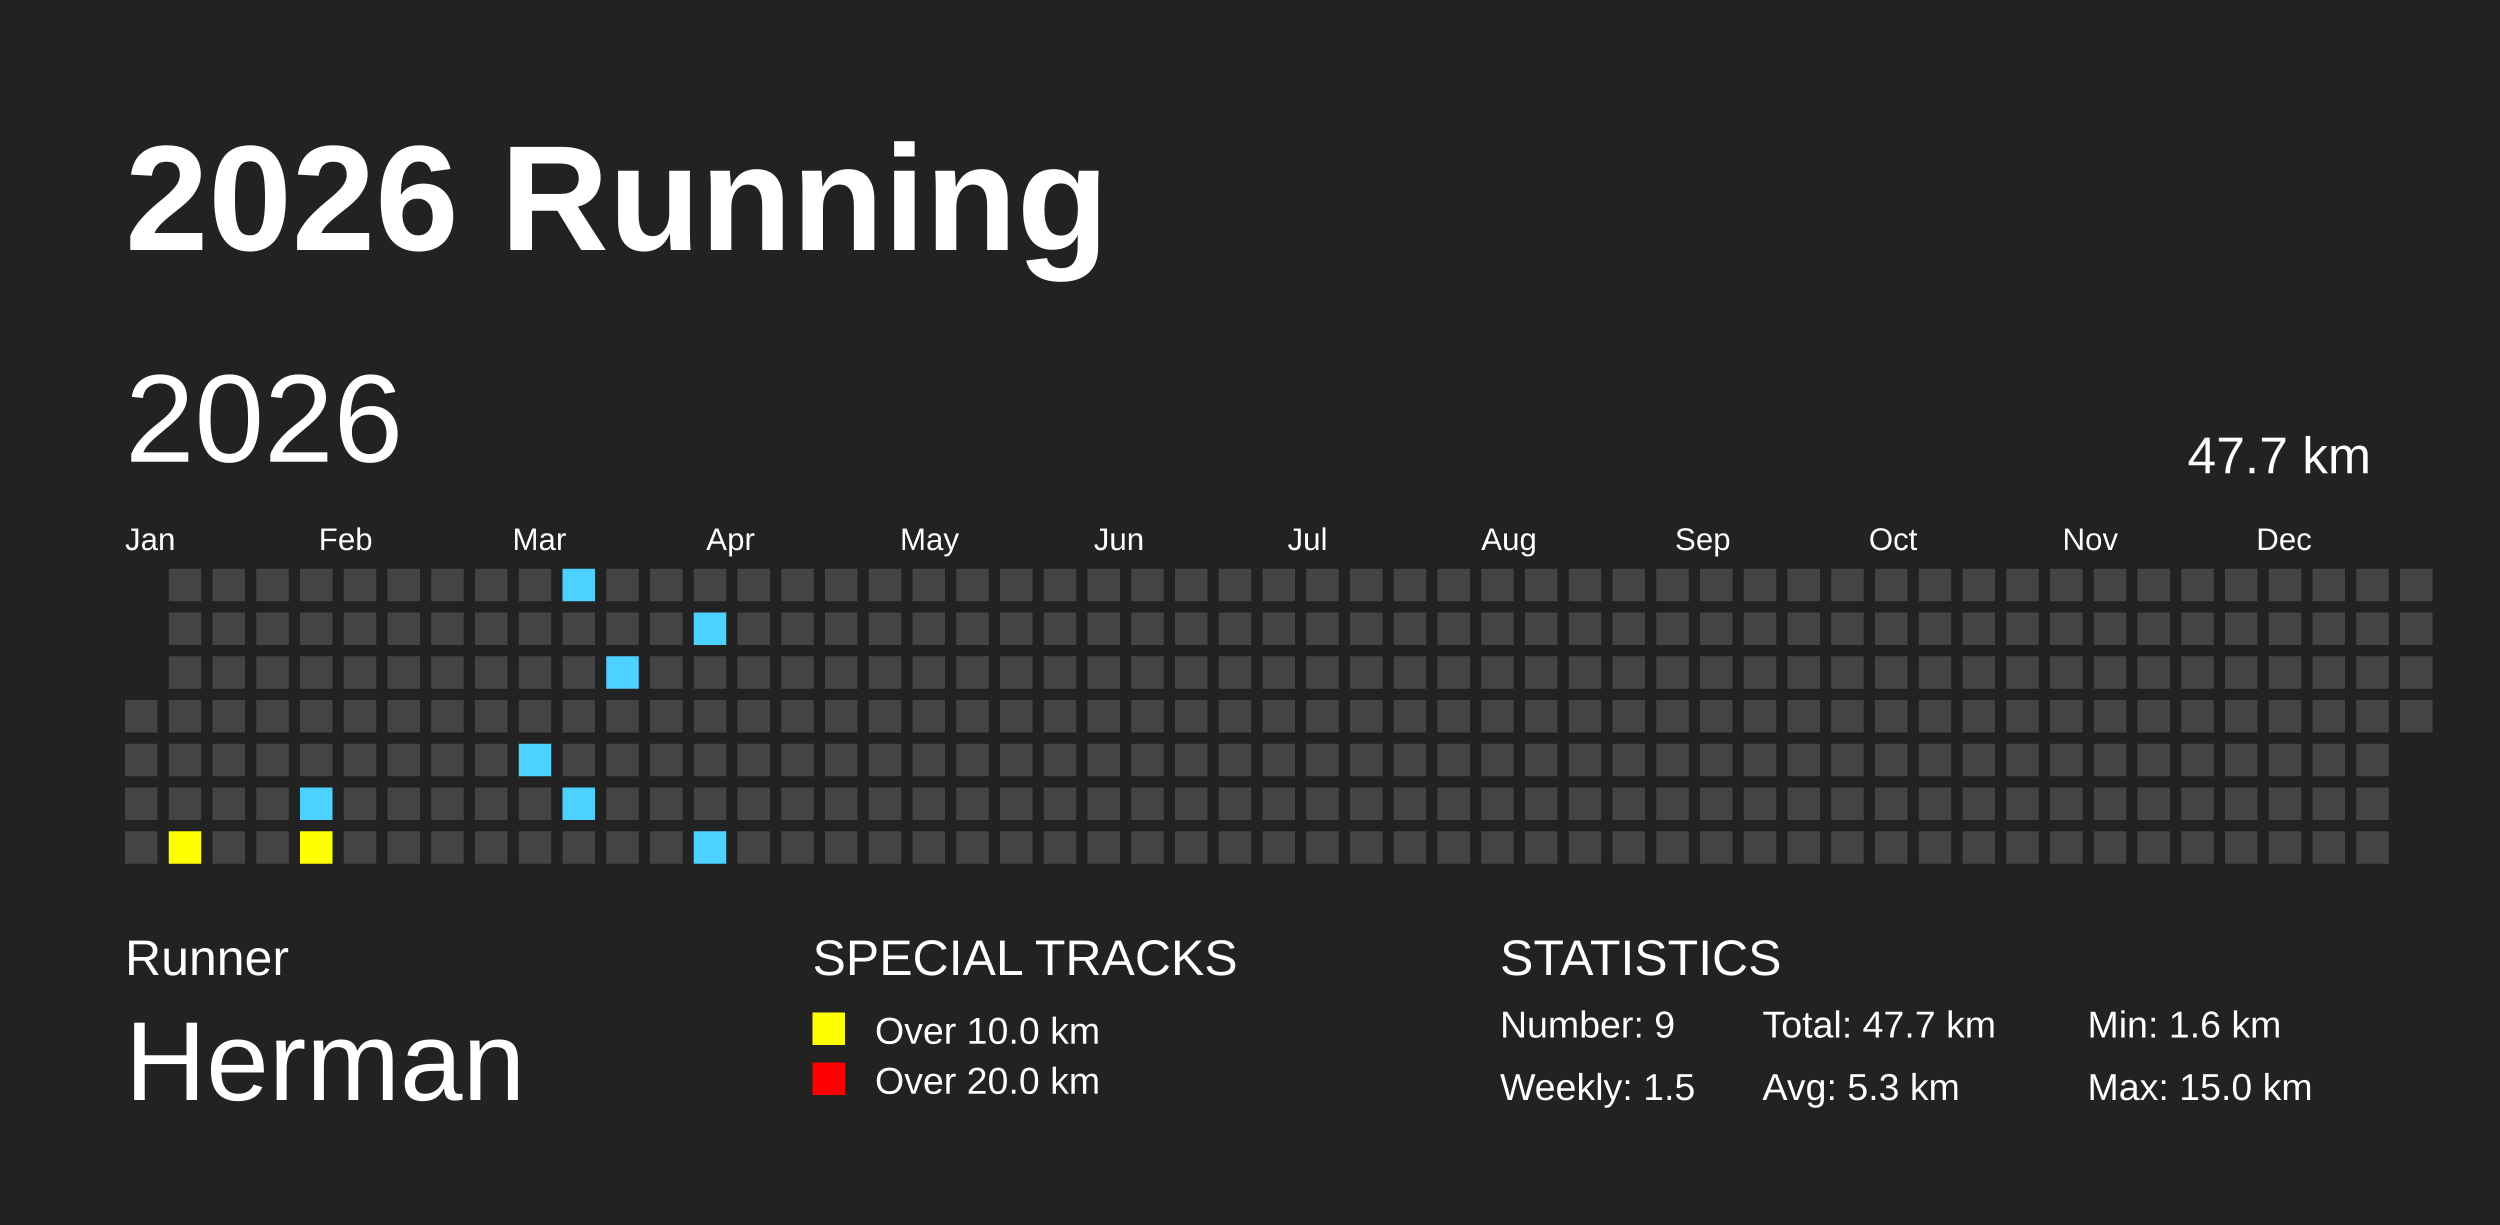
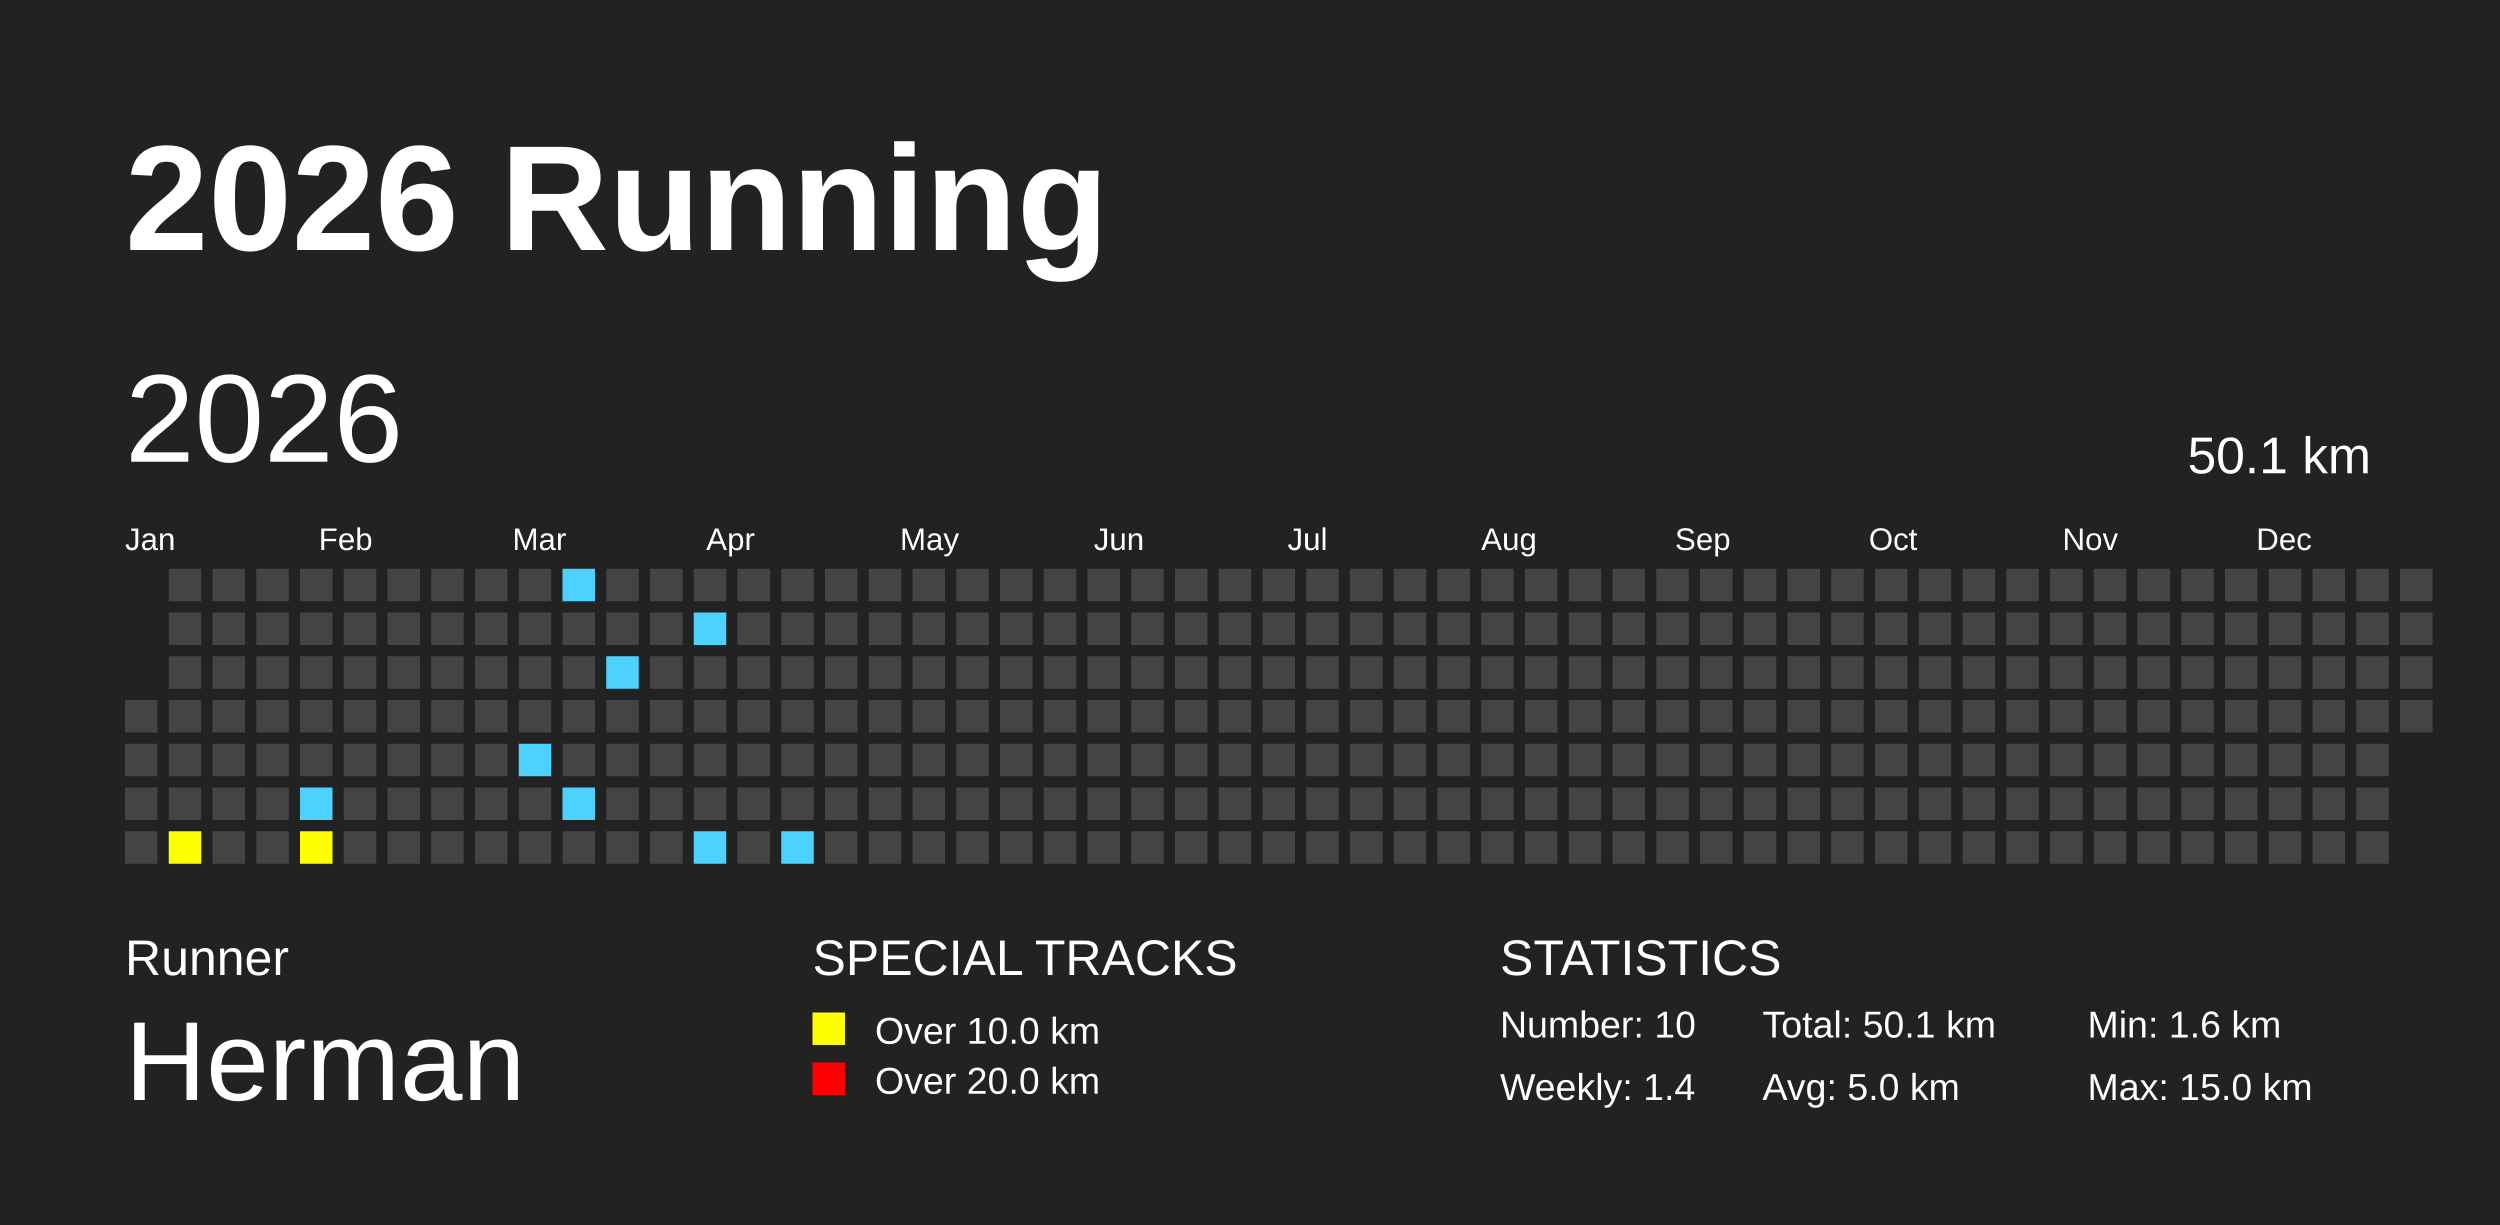
<svg xmlns="http://www.w3.org/2000/svg" baseProfile="full" height="98mm" version="1.1" viewBox="0,0,200,98" width="200mm">
  <defs />
  <rect fill="#222222" height="98" width="200" x="0" y="0" />
  <text fill="#FFFFFF" style="font-size:12px; font-family:Arial; font-weight:bold;" x="10" y="20">2026 Running</text>
  <text fill="#FFFFFF" style="font-size:4px; font-family:Arial" x="10" y="78">Runner</text>
  <text fill="#FFFFFF" style="font-size:9px; font-family:Arial" x="10" y="88">Herman</text>
  <text fill="#FFFFFF" style="font-size:4px; font-family:Arial" x="65" y="78">SPECIAL TRACKS</text>
  <rect fill="yellow" height="2.6" width="2.6" x="65" y="81" />
  <text fill="#FFFFFF" style="font-size:3px; font-family:Arial" x="70" y="83.5">Over 10.0 km</text>
  <rect fill="red" height="2.6" width="2.6" x="65" y="85" />
  <text fill="#FFFFFF" style="font-size:3px; font-family:Arial" x="70" y="87.5">Over 20.0 km</text>
  <text fill="#FFFFFF" style="font-size:4px; font-family:Arial" x="120" y="78">STATISTICS</text>
-   <text fill="#FFFFFF" style="font-size:3px; font-family:Arial" x="120" y="83">Number: 9</text>
-   <text fill="#FFFFFF" style="font-size:3px; font-family:Arial" x="120" y="88">Weekly: 1.5</text>
-   <text fill="#FFFFFF" style="font-size:3px; font-family:Arial" x="141" y="83">Total: 47.7 km</text>
-   <text fill="#FFFFFF" style="font-size:3px; font-family:Arial" x="141" y="88">Avg: 5.3 km</text>
+   <text fill="#FFFFFF" style="font-size:3px; font-family:Arial" x="120" y="83">Number: 10</text>
+   <text fill="#FFFFFF" style="font-size:3px; font-family:Arial" x="120" y="88">Weekly: 1.4</text>
+   <text fill="#FFFFFF" style="font-size:3px; font-family:Arial" x="141" y="83">Total: 50.1 km</text>
+   <text fill="#FFFFFF" style="font-size:3px; font-family:Arial" x="141" y="88">Avg: 5.0 km</text>
  <text fill="#FFFFFF" style="font-size:3px; font-family:Arial" x="167" y="83">Min: 1.6 km</text>
  <text fill="#FFFFFF" style="font-size:3px; font-family:Arial" x="167" y="88">Max: 15.0 km</text>
  <text dominant-baseline="hanging" fill="#FFFFFF" style="font-size:10.0px; font-family:Arial;" x="10" y="30">2026</text>
-   <text dominant-baseline="hanging" fill="#FFFFFF" style="font-size:4.125px; font-family:Arial;" x="175" y="35">47.7 km</text>
+   <text dominant-baseline="hanging" fill="#FFFFFF" style="font-size:4.125px; font-family:Arial;" x="175" y="35">50.1 km</text>
  <text fill="#FFFFFF" style="font-size:2.5px; font-family:Arial" x="10.0" y="44">Jan</text>
  <text fill="#FFFFFF" style="font-size:2.5px; font-family:Arial" x="25.5" y="44">Feb</text>
  <text fill="#FFFFFF" style="font-size:2.5px; font-family:Arial" x="41.0" y="44">Mar</text>
  <text fill="#FFFFFF" style="font-size:2.5px; font-family:Arial" x="56.5" y="44">Apr</text>
  <text fill="#FFFFFF" style="font-size:2.5px; font-family:Arial" x="72.0" y="44">May</text>
  <text fill="#FFFFFF" style="font-size:2.5px; font-family:Arial" x="87.5" y="44">Jun</text>
  <text fill="#FFFFFF" style="font-size:2.5px; font-family:Arial" x="103.0" y="44">Jul</text>
  <text fill="#FFFFFF" style="font-size:2.5px; font-family:Arial" x="118.5" y="44">Aug</text>
  <text fill="#FFFFFF" style="font-size:2.5px; font-family:Arial" x="134.0" y="44">Sep</text>
  <text fill="#FFFFFF" style="font-size:2.5px; font-family:Arial" x="149.5" y="44">Oct</text>
  <text fill="#FFFFFF" style="font-size:2.5px; font-family:Arial" x="165.0" y="44">Nov</text>
  <text fill="#FFFFFF" style="font-size:2.5px; font-family:Arial" x="180.5" y="44">Dec</text>
  <rect fill="#444444" height="2.6" width="2.6" x="10.0" y="56.0" />
  <rect fill="#444444" height="2.6" width="2.6" x="10.0" y="59.5" />
  <rect fill="#444444" height="2.6" width="2.6" x="10.0" y="63.0" />
  <rect fill="#444444" height="2.6" width="2.6" x="10.0" y="66.5" />
  <rect fill="#444444" height="2.6" width="2.6" x="13.5" y="45.5" />
  <rect fill="#444444" height="2.6" width="2.6" x="13.5" y="49.0" />
  <rect fill="#444444" height="2.6" width="2.6" x="13.5" y="52.5" />
  <rect fill="#444444" height="2.6" width="2.6" x="13.5" y="56.0" />
  <rect fill="#444444" height="2.6" width="2.6" x="13.5" y="59.5" />
  <rect fill="#444444" height="2.6" width="2.6" x="13.5" y="63.0" />
  <rect fill="yellow" height="2.6" width="2.6" x="13.5" y="66.5" />
  <rect fill="#444444" height="2.6" width="2.6" x="17.0" y="45.5" />
  <rect fill="#444444" height="2.6" width="2.6" x="17.0" y="49.0" />
  <rect fill="#444444" height="2.6" width="2.6" x="17.0" y="52.5" />
  <rect fill="#444444" height="2.6" width="2.6" x="17.0" y="56.0" />
  <rect fill="#444444" height="2.6" width="2.6" x="17.0" y="59.5" />
  <rect fill="#444444" height="2.6" width="2.6" x="17.0" y="63.0" />
  <rect fill="#444444" height="2.6" width="2.6" x="17.0" y="66.5" />
  <rect fill="#444444" height="2.6" width="2.6" x="20.5" y="45.5" />
  <rect fill="#444444" height="2.6" width="2.6" x="20.5" y="49.0" />
  <rect fill="#444444" height="2.6" width="2.6" x="20.5" y="52.5" />
  <rect fill="#444444" height="2.6" width="2.6" x="20.5" y="56.0" />
  <rect fill="#444444" height="2.6" width="2.6" x="20.5" y="59.5" />
  <rect fill="#444444" height="2.6" width="2.6" x="20.5" y="63.0" />
  <rect fill="#444444" height="2.6" width="2.6" x="20.5" y="66.5" />
  <rect fill="#444444" height="2.6" width="2.6" x="24.0" y="45.5" />
  <rect fill="#444444" height="2.6" width="2.6" x="24.0" y="49.0" />
  <rect fill="#444444" height="2.6" width="2.6" x="24.0" y="52.5" />
  <rect fill="#444444" height="2.6" width="2.6" x="24.0" y="56.0" />
  <rect fill="#444444" height="2.6" width="2.6" x="24.0" y="59.5" />
  <rect fill="#4DD2FF" height="2.6" width="2.6" x="24.0" y="63.0" />
  <rect fill="yellow" height="2.6" width="2.6" x="24.0" y="66.5" />
  <rect fill="#444444" height="2.6" width="2.6" x="27.5" y="45.5" />
  <rect fill="#444444" height="2.6" width="2.6" x="27.5" y="49.0" />
  <rect fill="#444444" height="2.6" width="2.6" x="27.5" y="52.5" />
  <rect fill="#444444" height="2.6" width="2.6" x="27.5" y="56.0" />
  <rect fill="#444444" height="2.6" width="2.6" x="27.5" y="59.5" />
  <rect fill="#444444" height="2.6" width="2.6" x="27.5" y="63.0" />
  <rect fill="#444444" height="2.6" width="2.6" x="27.5" y="66.5" />
  <rect fill="#444444" height="2.6" width="2.6" x="31.0" y="45.5" />
  <rect fill="#444444" height="2.6" width="2.6" x="31.0" y="49.0" />
  <rect fill="#444444" height="2.6" width="2.6" x="31.0" y="52.5" />
  <rect fill="#444444" height="2.6" width="2.6" x="31.0" y="56.0" />
  <rect fill="#444444" height="2.6" width="2.6" x="31.0" y="59.5" />
  <rect fill="#444444" height="2.6" width="2.6" x="31.0" y="63.0" />
  <rect fill="#444444" height="2.6" width="2.6" x="31.0" y="66.5" />
  <rect fill="#444444" height="2.6" width="2.6" x="34.5" y="45.5" />
  <rect fill="#444444" height="2.6" width="2.6" x="34.5" y="49.0" />
  <rect fill="#444444" height="2.6" width="2.6" x="34.5" y="52.5" />
  <rect fill="#444444" height="2.6" width="2.6" x="34.5" y="56.0" />
  <rect fill="#444444" height="2.6" width="2.6" x="34.5" y="59.5" />
  <rect fill="#444444" height="2.6" width="2.6" x="34.5" y="63.0" />
  <rect fill="#444444" height="2.6" width="2.6" x="34.5" y="66.5" />
  <rect fill="#444444" height="2.6" width="2.6" x="38.0" y="45.5" />
  <rect fill="#444444" height="2.6" width="2.6" x="38.0" y="49.0" />
  <rect fill="#444444" height="2.6" width="2.6" x="38.0" y="52.5" />
  <rect fill="#444444" height="2.6" width="2.6" x="38.0" y="56.0" />
  <rect fill="#444444" height="2.6" width="2.6" x="38.0" y="59.5" />
  <rect fill="#444444" height="2.6" width="2.6" x="38.0" y="63.0" />
  <rect fill="#444444" height="2.6" width="2.6" x="38.0" y="66.5" />
  <rect fill="#444444" height="2.6" width="2.6" x="41.5" y="45.5" />
  <rect fill="#444444" height="2.6" width="2.6" x="41.5" y="49.0" />
  <rect fill="#444444" height="2.6" width="2.6" x="41.5" y="52.5" />
  <rect fill="#444444" height="2.6" width="2.6" x="41.5" y="56.0" />
  <rect fill="#4DD2FF" height="2.6" width="2.6" x="41.5" y="59.5" />
  <rect fill="#444444" height="2.6" width="2.6" x="41.5" y="63.0" />
  <rect fill="#444444" height="2.6" width="2.6" x="41.5" y="66.5" />
  <rect fill="#4DD2FF" height="2.6" width="2.6" x="45.0" y="45.5" />
  <rect fill="#444444" height="2.6" width="2.6" x="45.0" y="49.0" />
  <rect fill="#444444" height="2.6" width="2.6" x="45.0" y="52.5" />
  <rect fill="#444444" height="2.6" width="2.6" x="45.0" y="56.0" />
  <rect fill="#444444" height="2.6" width="2.6" x="45.0" y="59.5" />
  <rect fill="#4DD2FF" height="2.6" width="2.6" x="45.0" y="63.0" />
  <rect fill="#444444" height="2.6" width="2.6" x="45.0" y="66.5" />
  <rect fill="#444444" height="2.6" width="2.6" x="48.5" y="45.5" />
  <rect fill="#444444" height="2.6" width="2.6" x="48.5" y="49.0" />
  <rect fill="#4DD2FF" height="2.6" width="2.6" x="48.5" y="52.5" />
  <rect fill="#444444" height="2.6" width="2.6" x="48.5" y="56.0" />
  <rect fill="#444444" height="2.6" width="2.6" x="48.5" y="59.5" />
  <rect fill="#444444" height="2.6" width="2.6" x="48.5" y="63.0" />
  <rect fill="#444444" height="2.6" width="2.6" x="48.5" y="66.5" />
  <rect fill="#444444" height="2.6" width="2.6" x="52.0" y="45.5" />
  <rect fill="#444444" height="2.6" width="2.6" x="52.0" y="49.0" />
  <rect fill="#444444" height="2.6" width="2.6" x="52.0" y="52.5" />
  <rect fill="#444444" height="2.6" width="2.6" x="52.0" y="56.0" />
  <rect fill="#444444" height="2.6" width="2.6" x="52.0" y="59.5" />
  <rect fill="#444444" height="2.6" width="2.6" x="52.0" y="63.0" />
  <rect fill="#444444" height="2.6" width="2.6" x="52.0" y="66.5" />
  <rect fill="#444444" height="2.6" width="2.6" x="55.5" y="45.5" />
  <rect fill="#4DD2FF" height="2.6" width="2.6" x="55.5" y="49.0" />
  <rect fill="#444444" height="2.6" width="2.6" x="55.5" y="52.5" />
  <rect fill="#444444" height="2.6" width="2.6" x="55.5" y="56.0" />
  <rect fill="#444444" height="2.6" width="2.6" x="55.5" y="59.5" />
  <rect fill="#444444" height="2.6" width="2.6" x="55.5" y="63.0" />
  <rect fill="#4DD2FF" height="2.6" width="2.6" x="55.5" y="66.5" />
  <rect fill="#444444" height="2.6" width="2.6" x="59.0" y="45.5" />
  <rect fill="#444444" height="2.6" width="2.6" x="59.0" y="49.0" />
  <rect fill="#444444" height="2.6" width="2.6" x="59.0" y="52.5" />
  <rect fill="#444444" height="2.6" width="2.6" x="59.0" y="56.0" />
  <rect fill="#444444" height="2.6" width="2.6" x="59.0" y="59.5" />
  <rect fill="#444444" height="2.6" width="2.6" x="59.0" y="63.0" />
  <rect fill="#444444" height="2.6" width="2.6" x="59.0" y="66.5" />
  <rect fill="#444444" height="2.6" width="2.6" x="62.5" y="45.5" />
  <rect fill="#444444" height="2.6" width="2.6" x="62.5" y="49.0" />
  <rect fill="#444444" height="2.6" width="2.6" x="62.5" y="52.5" />
  <rect fill="#444444" height="2.6" width="2.6" x="62.5" y="56.0" />
  <rect fill="#444444" height="2.6" width="2.6" x="62.5" y="59.5" />
  <rect fill="#444444" height="2.6" width="2.6" x="62.5" y="63.0" />
-   <rect fill="#444444" height="2.6" width="2.6" x="62.5" y="66.5" />
+   <rect fill="#4DD2FF" height="2.6" width="2.6" x="62.5" y="66.5" />
  <rect fill="#444444" height="2.6" width="2.6" x="66.0" y="45.5" />
  <rect fill="#444444" height="2.6" width="2.6" x="66.0" y="49.0" />
  <rect fill="#444444" height="2.6" width="2.6" x="66.0" y="52.5" />
  <rect fill="#444444" height="2.6" width="2.6" x="66.0" y="56.0" />
  <rect fill="#444444" height="2.6" width="2.6" x="66.0" y="59.5" />
  <rect fill="#444444" height="2.6" width="2.6" x="66.0" y="63.0" />
  <rect fill="#444444" height="2.6" width="2.6" x="66.0" y="66.5" />
  <rect fill="#444444" height="2.6" width="2.6" x="69.5" y="45.5" />
  <rect fill="#444444" height="2.6" width="2.6" x="69.5" y="49.0" />
  <rect fill="#444444" height="2.6" width="2.6" x="69.5" y="52.5" />
  <rect fill="#444444" height="2.6" width="2.6" x="69.5" y="56.0" />
  <rect fill="#444444" height="2.6" width="2.6" x="69.5" y="59.5" />
  <rect fill="#444444" height="2.6" width="2.6" x="69.5" y="63.0" />
  <rect fill="#444444" height="2.6" width="2.6" x="69.5" y="66.5" />
  <rect fill="#444444" height="2.6" width="2.6" x="73.0" y="45.5" />
  <rect fill="#444444" height="2.6" width="2.6" x="73.0" y="49.0" />
  <rect fill="#444444" height="2.6" width="2.6" x="73.0" y="52.5" />
  <rect fill="#444444" height="2.6" width="2.6" x="73.0" y="56.0" />
  <rect fill="#444444" height="2.6" width="2.6" x="73.0" y="59.5" />
  <rect fill="#444444" height="2.6" width="2.6" x="73.0" y="63.0" />
  <rect fill="#444444" height="2.6" width="2.6" x="73.0" y="66.5" />
  <rect fill="#444444" height="2.6" width="2.6" x="76.5" y="45.5" />
  <rect fill="#444444" height="2.6" width="2.6" x="76.5" y="49.0" />
  <rect fill="#444444" height="2.6" width="2.6" x="76.5" y="52.5" />
  <rect fill="#444444" height="2.6" width="2.6" x="76.5" y="56.0" />
  <rect fill="#444444" height="2.6" width="2.6" x="76.5" y="59.5" />
  <rect fill="#444444" height="2.6" width="2.6" x="76.5" y="63.0" />
  <rect fill="#444444" height="2.6" width="2.6" x="76.5" y="66.5" />
  <rect fill="#444444" height="2.6" width="2.6" x="80.0" y="45.5" />
  <rect fill="#444444" height="2.6" width="2.6" x="80.0" y="49.0" />
  <rect fill="#444444" height="2.6" width="2.6" x="80.0" y="52.5" />
  <rect fill="#444444" height="2.6" width="2.6" x="80.0" y="56.0" />
  <rect fill="#444444" height="2.6" width="2.6" x="80.0" y="59.5" />
  <rect fill="#444444" height="2.6" width="2.6" x="80.0" y="63.0" />
  <rect fill="#444444" height="2.6" width="2.6" x="80.0" y="66.5" />
  <rect fill="#444444" height="2.6" width="2.6" x="83.5" y="45.5" />
  <rect fill="#444444" height="2.6" width="2.6" x="83.5" y="49.0" />
  <rect fill="#444444" height="2.6" width="2.6" x="83.5" y="52.5" />
  <rect fill="#444444" height="2.6" width="2.6" x="83.5" y="56.0" />
  <rect fill="#444444" height="2.6" width="2.6" x="83.5" y="59.5" />
  <rect fill="#444444" height="2.6" width="2.6" x="83.5" y="63.0" />
  <rect fill="#444444" height="2.6" width="2.6" x="83.5" y="66.5" />
  <rect fill="#444444" height="2.6" width="2.6" x="87.0" y="45.5" />
  <rect fill="#444444" height="2.6" width="2.6" x="87.0" y="49.0" />
  <rect fill="#444444" height="2.6" width="2.6" x="87.0" y="52.5" />
  <rect fill="#444444" height="2.6" width="2.6" x="87.0" y="56.0" />
  <rect fill="#444444" height="2.6" width="2.6" x="87.0" y="59.5" />
  <rect fill="#444444" height="2.6" width="2.6" x="87.0" y="63.0" />
  <rect fill="#444444" height="2.6" width="2.6" x="87.0" y="66.5" />
  <rect fill="#444444" height="2.6" width="2.6" x="90.5" y="45.5" />
  <rect fill="#444444" height="2.6" width="2.6" x="90.5" y="49.0" />
  <rect fill="#444444" height="2.6" width="2.6" x="90.5" y="52.5" />
  <rect fill="#444444" height="2.6" width="2.6" x="90.5" y="56.0" />
  <rect fill="#444444" height="2.6" width="2.6" x="90.5" y="59.5" />
  <rect fill="#444444" height="2.6" width="2.6" x="90.5" y="63.0" />
  <rect fill="#444444" height="2.6" width="2.6" x="90.5" y="66.5" />
  <rect fill="#444444" height="2.6" width="2.6" x="94.0" y="45.5" />
  <rect fill="#444444" height="2.6" width="2.6" x="94.0" y="49.0" />
  <rect fill="#444444" height="2.6" width="2.6" x="94.0" y="52.5" />
  <rect fill="#444444" height="2.6" width="2.6" x="94.0" y="56.0" />
  <rect fill="#444444" height="2.6" width="2.6" x="94.0" y="59.5" />
  <rect fill="#444444" height="2.6" width="2.6" x="94.0" y="63.0" />
  <rect fill="#444444" height="2.6" width="2.6" x="94.0" y="66.5" />
  <rect fill="#444444" height="2.6" width="2.6" x="97.5" y="45.5" />
  <rect fill="#444444" height="2.6" width="2.6" x="97.5" y="49.0" />
  <rect fill="#444444" height="2.6" width="2.6" x="97.5" y="52.5" />
  <rect fill="#444444" height="2.6" width="2.6" x="97.5" y="56.0" />
  <rect fill="#444444" height="2.6" width="2.6" x="97.5" y="59.5" />
  <rect fill="#444444" height="2.6" width="2.6" x="97.5" y="63.0" />
  <rect fill="#444444" height="2.6" width="2.6" x="97.5" y="66.5" />
  <rect fill="#444444" height="2.6" width="2.6" x="101.0" y="45.5" />
  <rect fill="#444444" height="2.6" width="2.6" x="101.0" y="49.0" />
  <rect fill="#444444" height="2.6" width="2.6" x="101.0" y="52.5" />
  <rect fill="#444444" height="2.6" width="2.6" x="101.0" y="56.0" />
  <rect fill="#444444" height="2.6" width="2.6" x="101.0" y="59.5" />
  <rect fill="#444444" height="2.6" width="2.6" x="101.0" y="63.0" />
  <rect fill="#444444" height="2.6" width="2.6" x="101.0" y="66.5" />
  <rect fill="#444444" height="2.6" width="2.6" x="104.5" y="45.5" />
  <rect fill="#444444" height="2.6" width="2.6" x="104.5" y="49.0" />
  <rect fill="#444444" height="2.6" width="2.6" x="104.5" y="52.5" />
  <rect fill="#444444" height="2.6" width="2.6" x="104.5" y="56.0" />
  <rect fill="#444444" height="2.6" width="2.6" x="104.5" y="59.5" />
  <rect fill="#444444" height="2.6" width="2.6" x="104.5" y="63.0" />
  <rect fill="#444444" height="2.6" width="2.6" x="104.5" y="66.5" />
  <rect fill="#444444" height="2.6" width="2.6" x="108.0" y="45.5" />
  <rect fill="#444444" height="2.6" width="2.6" x="108.0" y="49.0" />
  <rect fill="#444444" height="2.6" width="2.6" x="108.0" y="52.5" />
  <rect fill="#444444" height="2.6" width="2.6" x="108.0" y="56.0" />
  <rect fill="#444444" height="2.6" width="2.6" x="108.0" y="59.5" />
  <rect fill="#444444" height="2.6" width="2.6" x="108.0" y="63.0" />
  <rect fill="#444444" height="2.6" width="2.6" x="108.0" y="66.5" />
  <rect fill="#444444" height="2.6" width="2.6" x="111.5" y="45.5" />
  <rect fill="#444444" height="2.6" width="2.6" x="111.5" y="49.0" />
  <rect fill="#444444" height="2.6" width="2.6" x="111.5" y="52.5" />
  <rect fill="#444444" height="2.6" width="2.6" x="111.5" y="56.0" />
  <rect fill="#444444" height="2.6" width="2.6" x="111.5" y="59.5" />
  <rect fill="#444444" height="2.6" width="2.6" x="111.5" y="63.0" />
  <rect fill="#444444" height="2.6" width="2.6" x="111.5" y="66.5" />
  <rect fill="#444444" height="2.6" width="2.6" x="115.0" y="45.5" />
  <rect fill="#444444" height="2.6" width="2.6" x="115.0" y="49.0" />
  <rect fill="#444444" height="2.6" width="2.6" x="115.0" y="52.5" />
  <rect fill="#444444" height="2.6" width="2.6" x="115.0" y="56.0" />
  <rect fill="#444444" height="2.6" width="2.6" x="115.0" y="59.5" />
  <rect fill="#444444" height="2.6" width="2.6" x="115.0" y="63.0" />
  <rect fill="#444444" height="2.6" width="2.6" x="115.0" y="66.5" />
  <rect fill="#444444" height="2.6" width="2.6" x="118.5" y="45.5" />
  <rect fill="#444444" height="2.6" width="2.6" x="118.5" y="49.0" />
  <rect fill="#444444" height="2.6" width="2.6" x="118.5" y="52.5" />
  <rect fill="#444444" height="2.6" width="2.6" x="118.5" y="56.0" />
  <rect fill="#444444" height="2.6" width="2.6" x="118.5" y="59.5" />
  <rect fill="#444444" height="2.6" width="2.6" x="118.5" y="63.0" />
  <rect fill="#444444" height="2.6" width="2.6" x="118.5" y="66.5" />
  <rect fill="#444444" height="2.6" width="2.6" x="122.0" y="45.5" />
  <rect fill="#444444" height="2.6" width="2.6" x="122.0" y="49.0" />
  <rect fill="#444444" height="2.6" width="2.6" x="122.0" y="52.5" />
  <rect fill="#444444" height="2.6" width="2.6" x="122.0" y="56.0" />
  <rect fill="#444444" height="2.6" width="2.6" x="122.0" y="59.5" />
  <rect fill="#444444" height="2.6" width="2.6" x="122.0" y="63.0" />
  <rect fill="#444444" height="2.6" width="2.6" x="122.0" y="66.5" />
  <rect fill="#444444" height="2.6" width="2.6" x="125.5" y="45.5" />
  <rect fill="#444444" height="2.6" width="2.6" x="125.5" y="49.0" />
  <rect fill="#444444" height="2.6" width="2.6" x="125.5" y="52.5" />
  <rect fill="#444444" height="2.6" width="2.6" x="125.5" y="56.0" />
  <rect fill="#444444" height="2.6" width="2.6" x="125.5" y="59.5" />
  <rect fill="#444444" height="2.6" width="2.6" x="125.5" y="63.0" />
  <rect fill="#444444" height="2.6" width="2.6" x="125.5" y="66.5" />
  <rect fill="#444444" height="2.6" width="2.6" x="129.0" y="45.5" />
  <rect fill="#444444" height="2.6" width="2.6" x="129.0" y="49.0" />
  <rect fill="#444444" height="2.6" width="2.6" x="129.0" y="52.5" />
  <rect fill="#444444" height="2.6" width="2.6" x="129.0" y="56.0" />
  <rect fill="#444444" height="2.6" width="2.6" x="129.0" y="59.5" />
  <rect fill="#444444" height="2.6" width="2.6" x="129.0" y="63.0" />
  <rect fill="#444444" height="2.6" width="2.6" x="129.0" y="66.5" />
  <rect fill="#444444" height="2.6" width="2.6" x="132.5" y="45.5" />
  <rect fill="#444444" height="2.6" width="2.6" x="132.5" y="49.0" />
  <rect fill="#444444" height="2.6" width="2.6" x="132.5" y="52.5" />
  <rect fill="#444444" height="2.6" width="2.6" x="132.5" y="56.0" />
  <rect fill="#444444" height="2.6" width="2.6" x="132.5" y="59.5" />
  <rect fill="#444444" height="2.6" width="2.6" x="132.5" y="63.0" />
  <rect fill="#444444" height="2.6" width="2.6" x="132.5" y="66.5" />
  <rect fill="#444444" height="2.6" width="2.6" x="136.0" y="45.5" />
  <rect fill="#444444" height="2.6" width="2.6" x="136.0" y="49.0" />
  <rect fill="#444444" height="2.6" width="2.6" x="136.0" y="52.5" />
  <rect fill="#444444" height="2.6" width="2.6" x="136.0" y="56.0" />
  <rect fill="#444444" height="2.6" width="2.6" x="136.0" y="59.5" />
  <rect fill="#444444" height="2.6" width="2.6" x="136.0" y="63.0" />
  <rect fill="#444444" height="2.6" width="2.6" x="136.0" y="66.5" />
  <rect fill="#444444" height="2.6" width="2.6" x="139.5" y="45.5" />
  <rect fill="#444444" height="2.6" width="2.6" x="139.5" y="49.0" />
  <rect fill="#444444" height="2.6" width="2.6" x="139.5" y="52.5" />
  <rect fill="#444444" height="2.6" width="2.6" x="139.5" y="56.0" />
  <rect fill="#444444" height="2.6" width="2.6" x="139.5" y="59.5" />
  <rect fill="#444444" height="2.6" width="2.6" x="139.5" y="63.0" />
  <rect fill="#444444" height="2.6" width="2.6" x="139.5" y="66.5" />
  <rect fill="#444444" height="2.6" width="2.6" x="143.0" y="45.5" />
  <rect fill="#444444" height="2.6" width="2.6" x="143.0" y="49.0" />
  <rect fill="#444444" height="2.6" width="2.6" x="143.0" y="52.5" />
  <rect fill="#444444" height="2.6" width="2.6" x="143.0" y="56.0" />
  <rect fill="#444444" height="2.6" width="2.6" x="143.0" y="59.5" />
  <rect fill="#444444" height="2.6" width="2.6" x="143.0" y="63.0" />
  <rect fill="#444444" height="2.6" width="2.6" x="143.0" y="66.5" />
  <rect fill="#444444" height="2.6" width="2.6" x="146.5" y="45.5" />
  <rect fill="#444444" height="2.6" width="2.6" x="146.5" y="49.0" />
  <rect fill="#444444" height="2.6" width="2.6" x="146.5" y="52.5" />
  <rect fill="#444444" height="2.6" width="2.6" x="146.5" y="56.0" />
  <rect fill="#444444" height="2.6" width="2.6" x="146.5" y="59.5" />
  <rect fill="#444444" height="2.6" width="2.6" x="146.5" y="63.0" />
  <rect fill="#444444" height="2.6" width="2.6" x="146.5" y="66.5" />
  <rect fill="#444444" height="2.6" width="2.6" x="150.0" y="45.5" />
  <rect fill="#444444" height="2.6" width="2.6" x="150.0" y="49.0" />
  <rect fill="#444444" height="2.6" width="2.6" x="150.0" y="52.5" />
  <rect fill="#444444" height="2.6" width="2.6" x="150.0" y="56.0" />
  <rect fill="#444444" height="2.6" width="2.6" x="150.0" y="59.5" />
  <rect fill="#444444" height="2.6" width="2.6" x="150.0" y="63.0" />
  <rect fill="#444444" height="2.6" width="2.6" x="150.0" y="66.5" />
  <rect fill="#444444" height="2.6" width="2.6" x="153.5" y="45.5" />
  <rect fill="#444444" height="2.6" width="2.6" x="153.5" y="49.0" />
  <rect fill="#444444" height="2.6" width="2.6" x="153.5" y="52.5" />
  <rect fill="#444444" height="2.6" width="2.6" x="153.5" y="56.0" />
  <rect fill="#444444" height="2.6" width="2.6" x="153.5" y="59.5" />
  <rect fill="#444444" height="2.6" width="2.6" x="153.5" y="63.0" />
  <rect fill="#444444" height="2.6" width="2.6" x="153.5" y="66.5" />
  <rect fill="#444444" height="2.6" width="2.6" x="157.0" y="45.5" />
  <rect fill="#444444" height="2.6" width="2.6" x="157.0" y="49.0" />
  <rect fill="#444444" height="2.6" width="2.6" x="157.0" y="52.5" />
  <rect fill="#444444" height="2.6" width="2.6" x="157.0" y="56.0" />
  <rect fill="#444444" height="2.6" width="2.6" x="157.0" y="59.5" />
  <rect fill="#444444" height="2.6" width="2.6" x="157.0" y="63.0" />
  <rect fill="#444444" height="2.6" width="2.6" x="157.0" y="66.5" />
  <rect fill="#444444" height="2.6" width="2.6" x="160.5" y="45.5" />
  <rect fill="#444444" height="2.6" width="2.6" x="160.5" y="49.0" />
  <rect fill="#444444" height="2.6" width="2.6" x="160.5" y="52.5" />
  <rect fill="#444444" height="2.6" width="2.6" x="160.5" y="56.0" />
  <rect fill="#444444" height="2.6" width="2.6" x="160.5" y="59.5" />
  <rect fill="#444444" height="2.6" width="2.6" x="160.5" y="63.0" />
  <rect fill="#444444" height="2.6" width="2.6" x="160.5" y="66.5" />
  <rect fill="#444444" height="2.6" width="2.6" x="164.0" y="45.5" />
  <rect fill="#444444" height="2.6" width="2.6" x="164.0" y="49.0" />
  <rect fill="#444444" height="2.6" width="2.6" x="164.0" y="52.5" />
  <rect fill="#444444" height="2.6" width="2.6" x="164.0" y="56.0" />
  <rect fill="#444444" height="2.6" width="2.6" x="164.0" y="59.5" />
  <rect fill="#444444" height="2.6" width="2.6" x="164.0" y="63.0" />
  <rect fill="#444444" height="2.6" width="2.6" x="164.0" y="66.5" />
  <rect fill="#444444" height="2.6" width="2.6" x="167.5" y="45.5" />
  <rect fill="#444444" height="2.6" width="2.6" x="167.5" y="49.0" />
  <rect fill="#444444" height="2.6" width="2.6" x="167.5" y="52.5" />
  <rect fill="#444444" height="2.6" width="2.6" x="167.5" y="56.0" />
  <rect fill="#444444" height="2.6" width="2.6" x="167.5" y="59.5" />
  <rect fill="#444444" height="2.6" width="2.6" x="167.5" y="63.0" />
  <rect fill="#444444" height="2.6" width="2.6" x="167.5" y="66.5" />
  <rect fill="#444444" height="2.6" width="2.6" x="171.0" y="45.5" />
  <rect fill="#444444" height="2.6" width="2.6" x="171.0" y="49.0" />
  <rect fill="#444444" height="2.6" width="2.6" x="171.0" y="52.5" />
  <rect fill="#444444" height="2.6" width="2.6" x="171.0" y="56.0" />
  <rect fill="#444444" height="2.6" width="2.6" x="171.0" y="59.5" />
  <rect fill="#444444" height="2.6" width="2.6" x="171.0" y="63.0" />
  <rect fill="#444444" height="2.6" width="2.6" x="171.0" y="66.5" />
  <rect fill="#444444" height="2.6" width="2.6" x="174.5" y="45.5" />
  <rect fill="#444444" height="2.6" width="2.6" x="174.5" y="49.0" />
  <rect fill="#444444" height="2.6" width="2.6" x="174.5" y="52.5" />
  <rect fill="#444444" height="2.6" width="2.6" x="174.5" y="56.0" />
  <rect fill="#444444" height="2.6" width="2.6" x="174.5" y="59.5" />
  <rect fill="#444444" height="2.6" width="2.6" x="174.5" y="63.0" />
  <rect fill="#444444" height="2.6" width="2.6" x="174.5" y="66.5" />
  <rect fill="#444444" height="2.6" width="2.6" x="178.0" y="45.5" />
  <rect fill="#444444" height="2.6" width="2.6" x="178.0" y="49.0" />
  <rect fill="#444444" height="2.6" width="2.6" x="178.0" y="52.5" />
  <rect fill="#444444" height="2.6" width="2.6" x="178.0" y="56.0" />
  <rect fill="#444444" height="2.6" width="2.6" x="178.0" y="59.5" />
  <rect fill="#444444" height="2.6" width="2.6" x="178.0" y="63.0" />
  <rect fill="#444444" height="2.6" width="2.6" x="178.0" y="66.5" />
  <rect fill="#444444" height="2.6" width="2.6" x="181.5" y="45.5" />
  <rect fill="#444444" height="2.6" width="2.6" x="181.5" y="49.0" />
  <rect fill="#444444" height="2.6" width="2.6" x="181.5" y="52.5" />
  <rect fill="#444444" height="2.6" width="2.6" x="181.5" y="56.0" />
  <rect fill="#444444" height="2.6" width="2.6" x="181.5" y="59.5" />
  <rect fill="#444444" height="2.6" width="2.6" x="181.5" y="63.0" />
  <rect fill="#444444" height="2.6" width="2.6" x="181.5" y="66.5" />
  <rect fill="#444444" height="2.6" width="2.6" x="185.0" y="45.5" />
  <rect fill="#444444" height="2.6" width="2.6" x="185.0" y="49.0" />
  <rect fill="#444444" height="2.6" width="2.6" x="185.0" y="52.5" />
  <rect fill="#444444" height="2.6" width="2.6" x="185.0" y="56.0" />
  <rect fill="#444444" height="2.6" width="2.6" x="185.0" y="59.5" />
  <rect fill="#444444" height="2.6" width="2.6" x="185.0" y="63.0" />
  <rect fill="#444444" height="2.6" width="2.6" x="185.0" y="66.5" />
  <rect fill="#444444" height="2.6" width="2.6" x="188.5" y="45.5" />
  <rect fill="#444444" height="2.6" width="2.6" x="188.5" y="49.0" />
  <rect fill="#444444" height="2.6" width="2.6" x="188.5" y="52.5" />
  <rect fill="#444444" height="2.6" width="2.6" x="188.5" y="56.0" />
  <rect fill="#444444" height="2.6" width="2.6" x="188.5" y="59.5" />
  <rect fill="#444444" height="2.6" width="2.6" x="188.5" y="63.0" />
  <rect fill="#444444" height="2.6" width="2.6" x="188.5" y="66.5" />
  <rect fill="#444444" height="2.6" width="2.6" x="192.0" y="45.5" />
  <rect fill="#444444" height="2.6" width="2.6" x="192.0" y="49.0" />
  <rect fill="#444444" height="2.6" width="2.6" x="192.0" y="52.5" />
  <rect fill="#444444" height="2.6" width="2.6" x="192.0" y="56.0" />
</svg>
